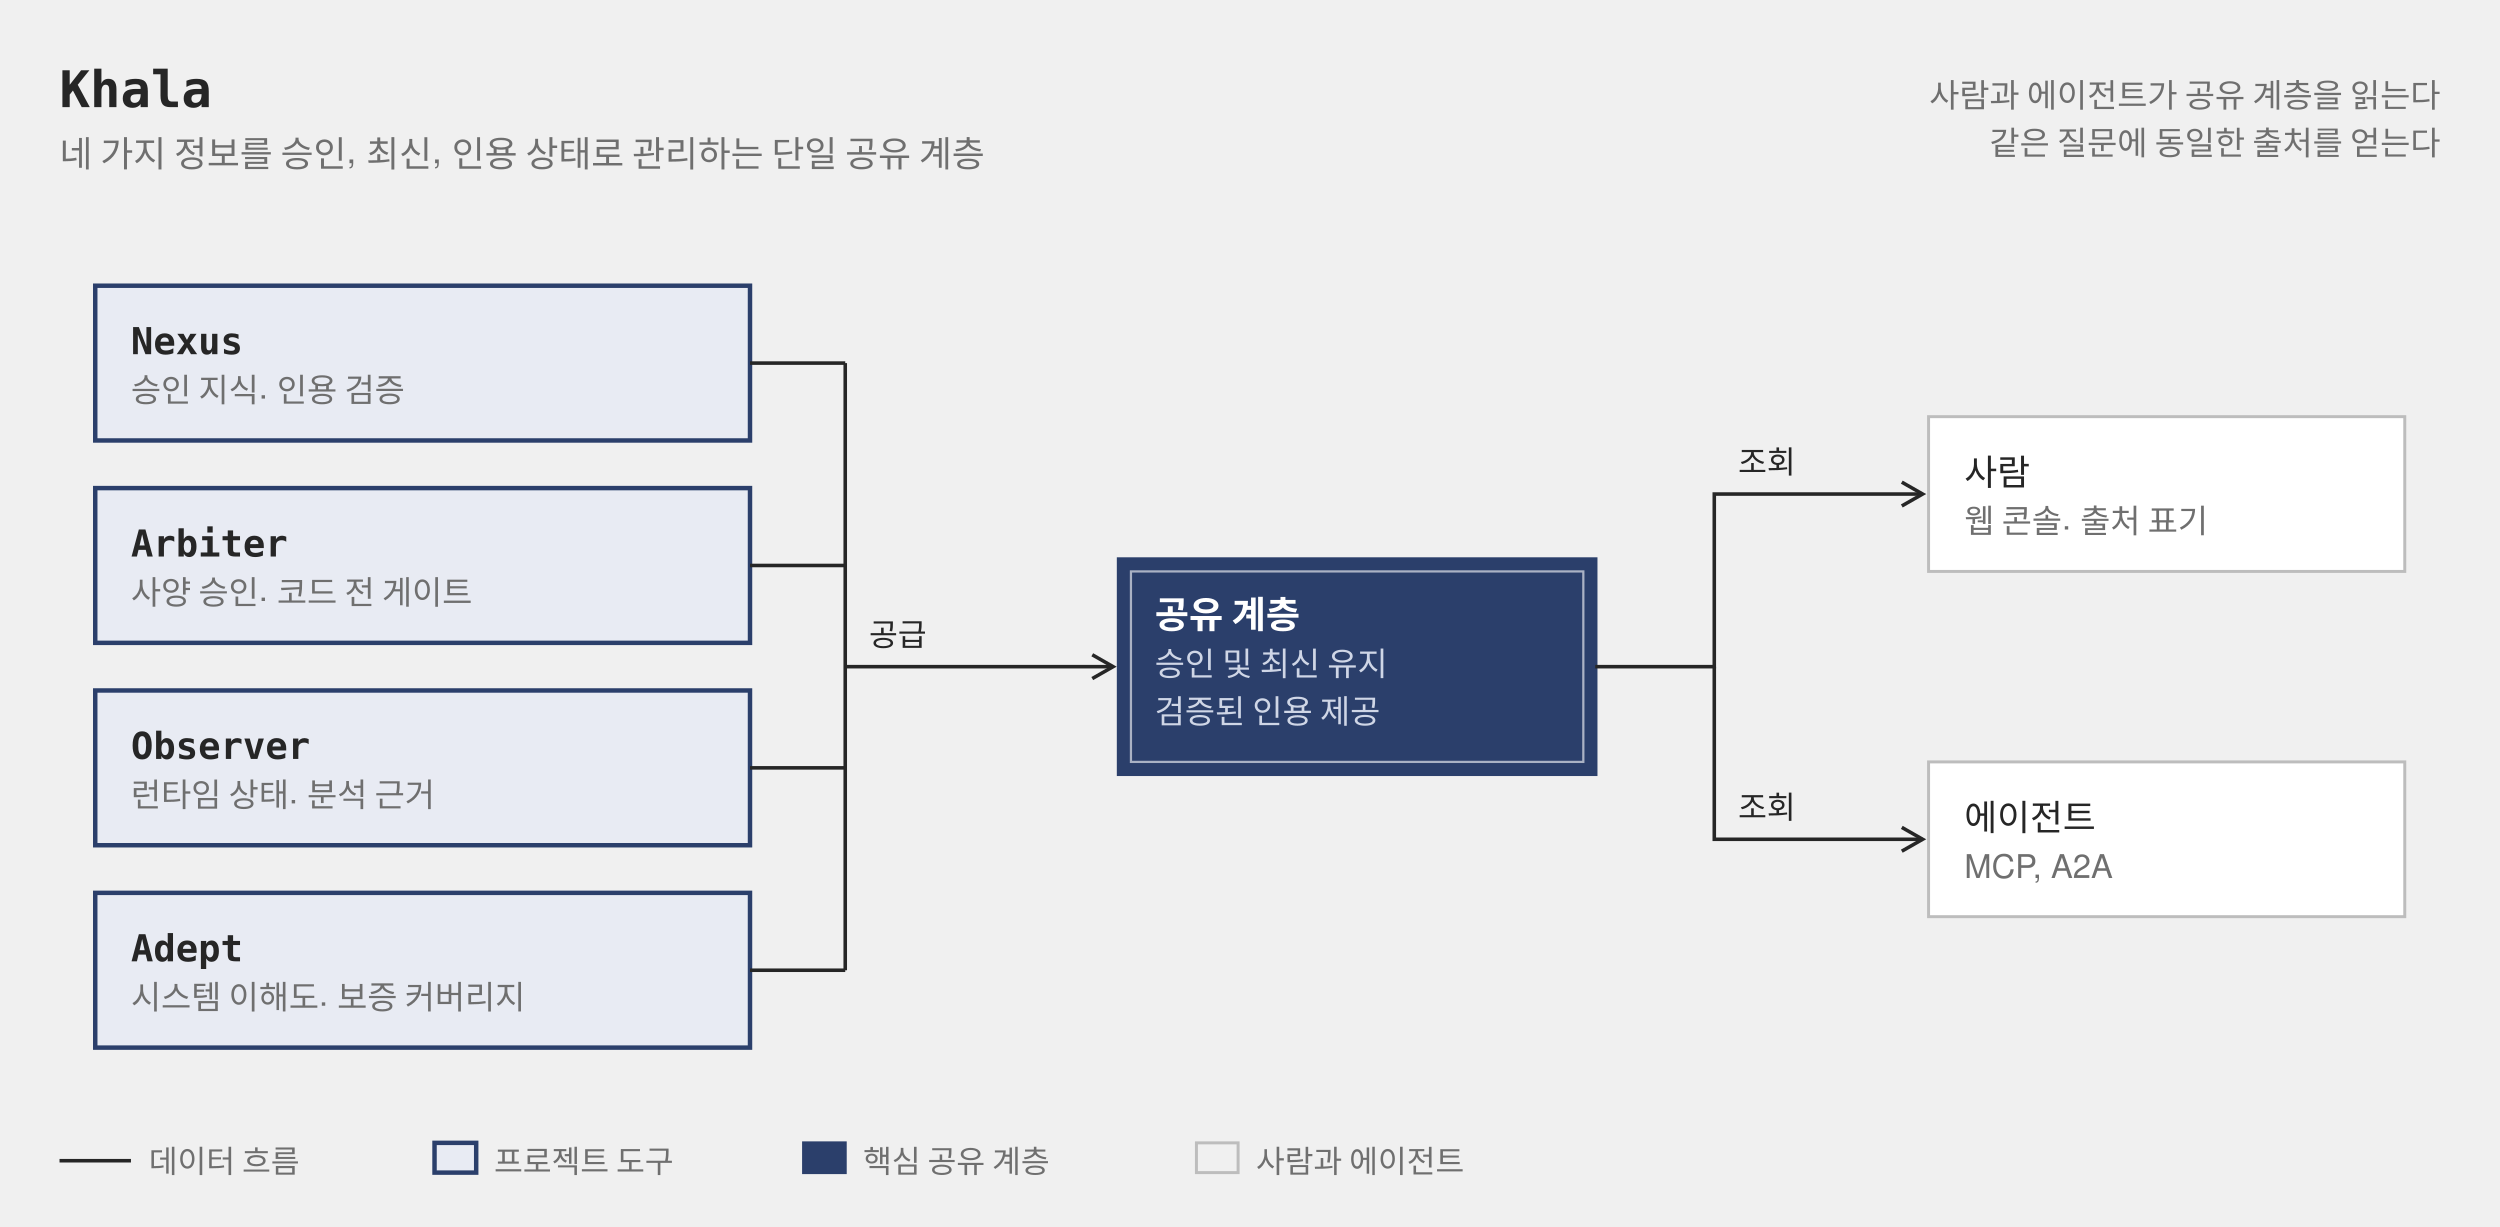
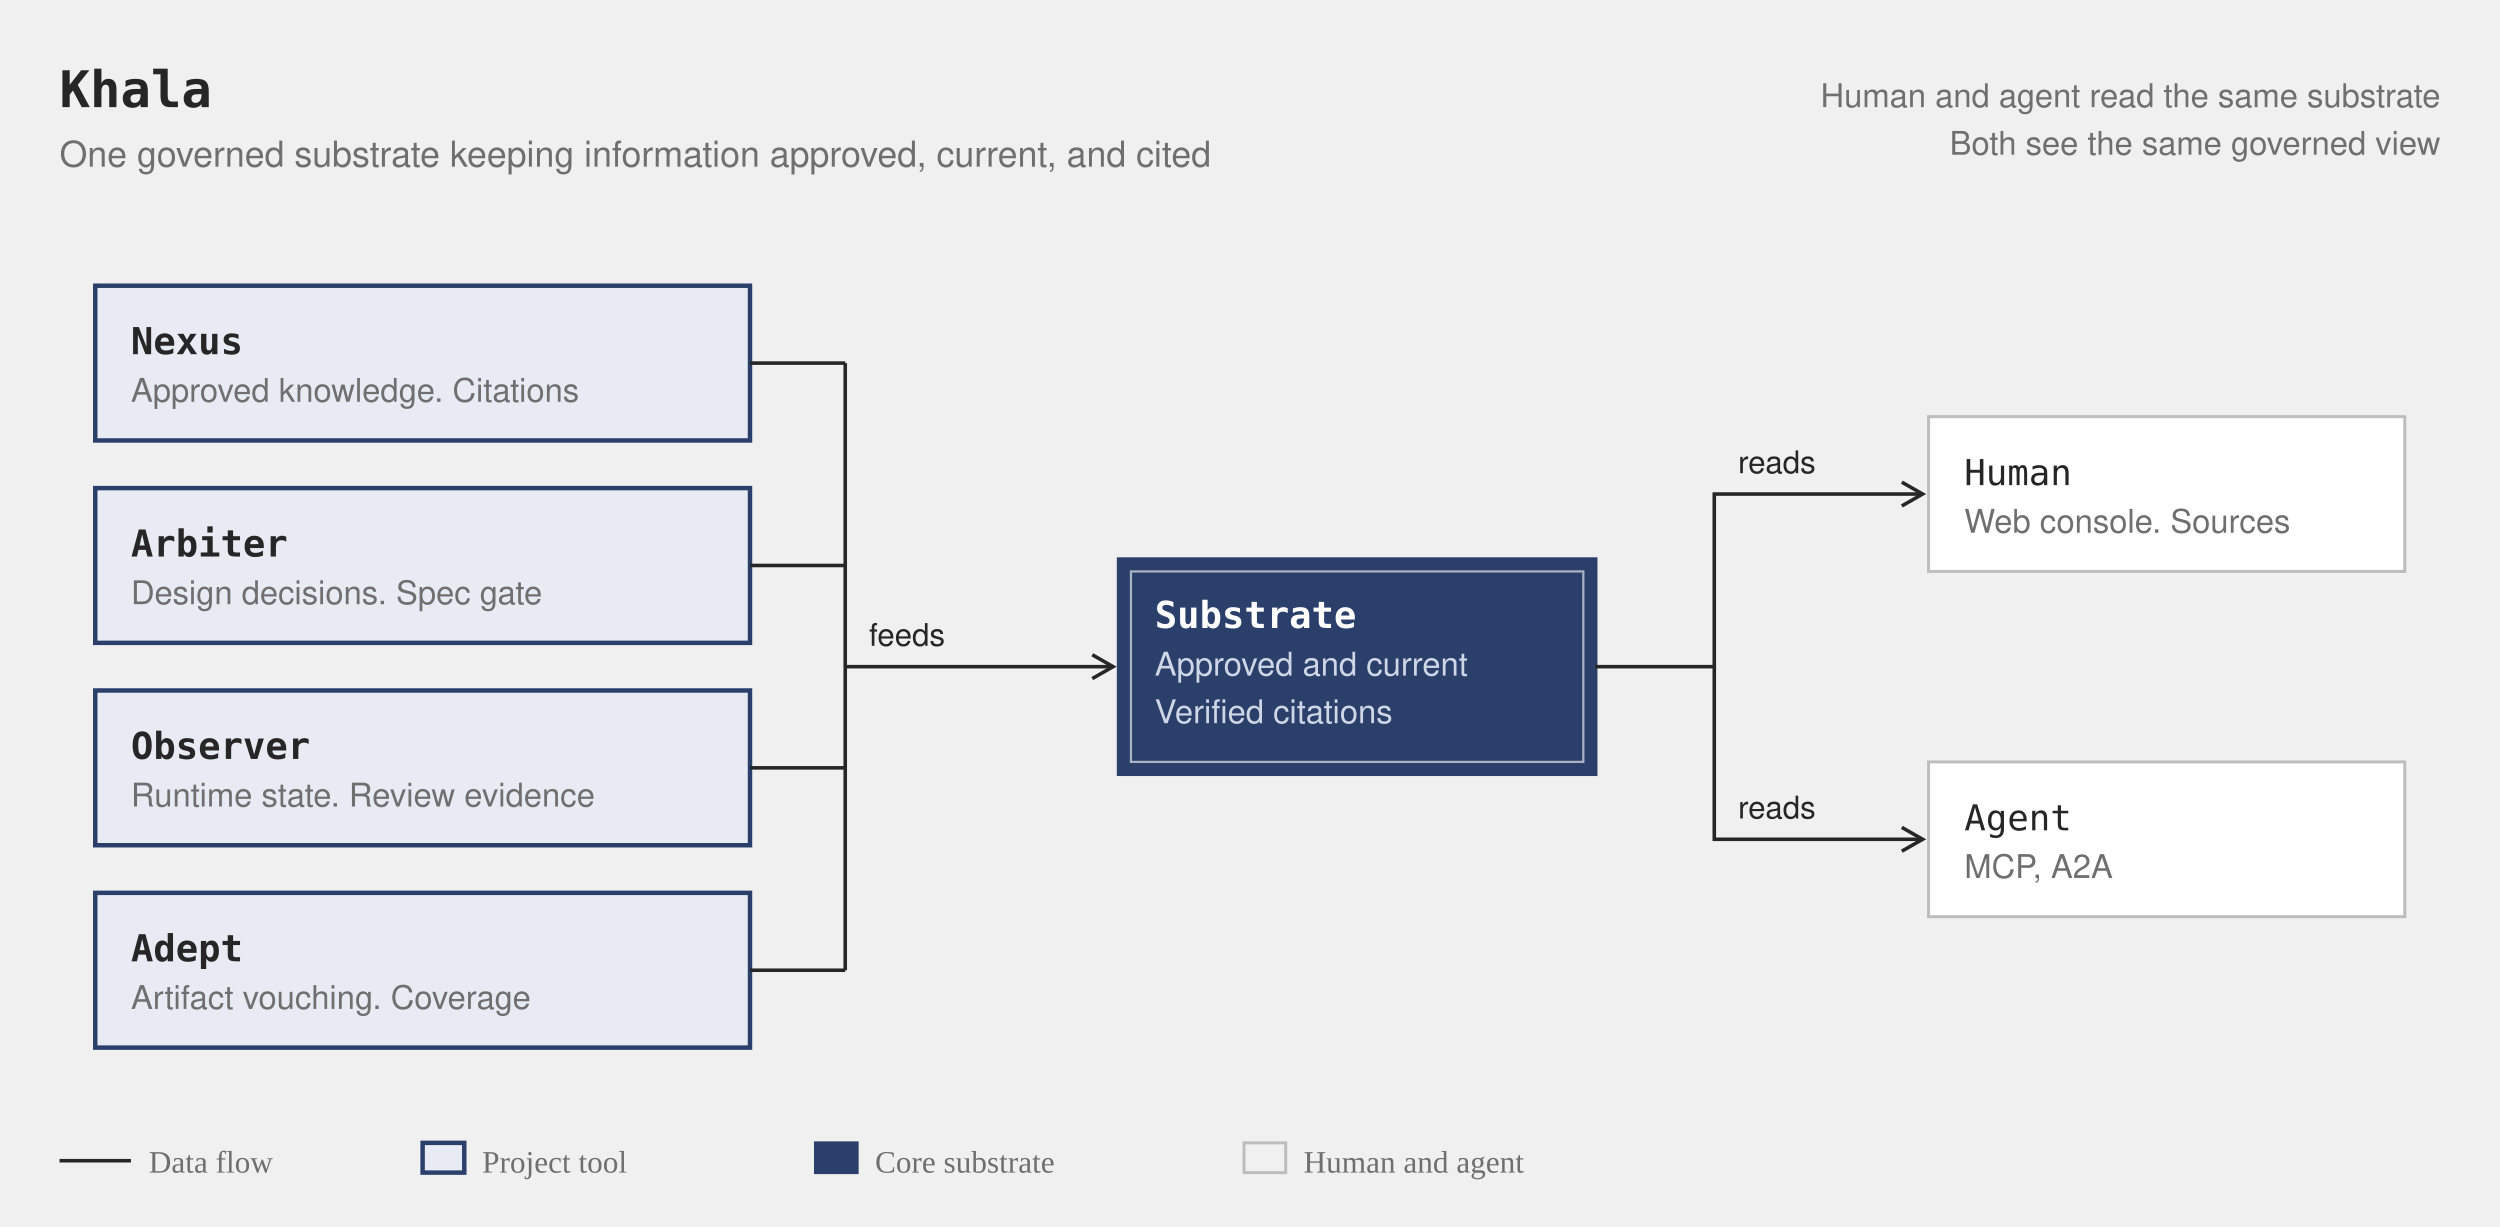
- <svg xmlns="http://www.w3.org/2000/svg" width="840" height="412" viewBox="0 0 840 412" role="img" aria-label="네 가지 정보를 승인, 최신, 인용 상태로 관리하는 단일 공유 계층">
+ <svg xmlns="http://www.w3.org/2000/svg" width="840" height="412" viewBox="0 0 840 412" role="img" aria-label="One governed substrate keeping information approved, current, and cited">
  <defs>
    <marker id="data" markerUnits="userSpaceOnUse" markerWidth="10" markerHeight="10" refX="8" refY="5" orient="auto">
      <path d="M1,1 L8,5 L1,9" fill="none" stroke="#262626" stroke-width="1.2" />
    </marker>
    <marker id="cmd" markerUnits="userSpaceOnUse" markerWidth="10" markerHeight="10" refX="8" refY="5" orient="auto">
      <path d="M0,1 L9,5 L0,9 Z" fill="#b23a1d" />
    </marker>
  </defs>
  <g font-family="'Helvetica Neue', Helvetica, Arial, 'Apple SD Gothic Neo', 'Malgun Gothic', 'Noto Sans KR', 'Noto Sans CJK KR', sans-serif" fill="#262626">
    <text x="20" y="36" font-size="17" font-weight="700" font-family="Menlo, Consolas, 'DejaVu Sans Mono', monospace">Khala</text>
-     <text x="20" y="56" font-size="12" fill="#6f6f6f">네 가지 정보를 승인, 최신, 인용 상태로 관리하는 단일 공유 계층</text>
-     <text x="820" y="36" font-size="11" fill="#6f6f6f" text-anchor="end">사람과 에이전트가 공유 계층을 읽는다</text>
-     <text x="820" y="52" font-size="11" fill="#6f6f6f" text-anchor="end">같은 질문에 동일한 출처를 얻는다</text>
+     <text x="20" y="56" font-size="12" fill="#6f6f6f">One governed substrate keeping information approved, current, and cited</text>
+     <text x="820" y="36" font-size="11" fill="#6f6f6f" text-anchor="end">Human and agent read the same substrate</text>
+     <text x="820" y="52" font-size="11" fill="#6f6f6f" text-anchor="end">Both see the same governed view</text>
    <rect x="32" y="96" width="220" height="52" fill="#e8ebf3" stroke="#2b3f6b" stroke-width="1.5" />
    <text x="44" y="119" font-size="12.5" font-weight="700" font-family="Menlo, Consolas, 'DejaVu Sans Mono', monospace">Nexus</text>
-     <text x="44" y="135" font-size="11" fill="#6f6f6f">승인 지식. 인용 검증</text>
+     <text x="44" y="135" font-size="11" fill="#6f6f6f">Approved knowledge. Citations</text>
    <rect x="32" y="164" width="220" height="52" fill="#e8ebf3" stroke="#2b3f6b" stroke-width="1.5" />
    <text x="44" y="187" font-size="12.5" font-weight="700" font-family="Menlo, Consolas, 'DejaVu Sans Mono', monospace">Arbiter</text>
-     <text x="44" y="203" font-size="11" fill="#6f6f6f">사양 승인. 코드 전 게이트</text>
+     <text x="44" y="203" font-size="11" fill="#6f6f6f">Design decisions. Spec gate</text>
    <rect x="32" y="232" width="220" height="52" fill="#e8ebf3" stroke="#2b3f6b" stroke-width="1.5" />
    <text x="44" y="255" font-size="12.5" font-weight="700" font-family="Menlo, Consolas, 'DejaVu Sans Mono', monospace">Observer</text>
-     <text x="44" y="271" font-size="11" fill="#6f6f6f">런타임 상태. 분석 근거</text>
+     <text x="44" y="271" font-size="11" fill="#6f6f6f">Runtime state. Review evidence</text>
    <rect x="32" y="300" width="220" height="52" fill="#e8ebf3" stroke="#2b3f6b" stroke-width="1.5" />
    <text x="44" y="323" font-size="12.5" font-weight="700" font-family="Menlo, Consolas, 'DejaVu Sans Mono', monospace">Adept</text>
-     <text x="44" y="339" font-size="11" fill="#6f6f6f">시스템 이해도. 보증 커버리지</text>
+     <text x="44" y="339" font-size="11" fill="#6f6f6f">Artifact vouching. Coverage</text>
    <rect x="376" y="188" width="160" height="72" fill="#2b3f6b" stroke="#2b3f6b" stroke-width="1.5" />
    <rect x="380" y="192" width="152" height="64" fill="none" stroke="#ffffff" stroke-width="0.75" stroke-opacity="0.6" />
-     <text x="388" y="211" font-size="12.5" fill="#ffffff" font-weight="700" font-family="Menlo, Consolas, 'DejaVu Sans Mono', monospace">공유 계층</text>
-     <text x="388" y="227" font-size="11" fill="#cfd6e6">승인 및 최신 유지</text>
-     <text x="388" y="243" font-size="11" fill="#cfd6e6">검증된 인용 제공</text>
+     <text x="388" y="211" font-size="12.5" fill="#ffffff" font-weight="700" font-family="Menlo, Consolas, 'DejaVu Sans Mono', monospace">Substrate</text>
+     <text x="388" y="227" font-size="11" fill="#cfd6e6">Approved and current</text>
+     <text x="388" y="243" font-size="11" fill="#cfd6e6">Verified citations</text>
    <rect x="648" y="140" width="160" height="52" fill="#ffffff" stroke="#bdbdbd" />
-     <text x="660" y="163" font-size="12" font-family="Menlo, Consolas, 'DejaVu Sans Mono', monospace">사람</text>
-     <text x="660" y="179" font-size="11" fill="#6f6f6f">웹 콘솔. 출처 표기</text>
+     <text x="660" y="163" font-size="12" font-family="Menlo, Consolas, 'DejaVu Sans Mono', monospace">Human</text>
+     <text x="660" y="179" font-size="11" fill="#6f6f6f">Web console. Sources</text>
    <rect x="648" y="256" width="160" height="52" fill="#ffffff" stroke="#bdbdbd" />
-     <text x="660" y="279" font-size="12" font-family="Menlo, Consolas, 'DejaVu Sans Mono', monospace">에이전트</text>
+     <text x="660" y="279" font-size="12" font-family="Menlo, Consolas, 'DejaVu Sans Mono', monospace">Agent</text>
    <text x="660" y="295" font-size="11" fill="#6f6f6f">MCP, A2A</text>
    <g fill="none" stroke="#262626" stroke-width="1.2">
      <path d="M252,122 H284" />
      <path d="M252,190 H284" />
      <path d="M252,258 H284" />
      <path d="M252,326 H284" />
      <path d="M284,122 V326" />
      <path d="M284,224 H374" marker-end="url(#data)" />
      <path d="M536,224 H576 V166 H646" marker-end="url(#data)" />
      <path d="M576,224 V282 H646" marker-end="url(#data)" />
    </g>
    <g font-size="10.5" fill="#262626">
-       <text x="292" y="217" font-size="10.5">공급</text>
-       <text x="584" y="159" font-size="10.5">조회</text>
-       <text x="584" y="275" font-size="10.5">조회</text>
+       <text x="292" y="217" font-size="10.5">feeds</text>
+       <text x="584" y="159" font-size="10.5">reads</text>
+       <text x="584" y="275" font-size="10.5">reads</text>
    </g>
  </g>
  <g font-size="10.5" fill="#6f6f6f">
    <path d="M20,390 H44" fill="none" stroke="#262626" stroke-width="1.2" />
-     <text x="50" y="394">데이터 흐름</text>
-     <rect x="146" y="384" width="14" height="10" fill="#e8ebf3" stroke="#2b3f6b" stroke-width="1.5" />
-     <text x="166" y="394">프로젝트 도구</text>
-     <rect x="270" y="384" width="14" height="10" fill="#2b3f6b" stroke="#2b3f6b" />
-     <text x="290" y="394">핵심 공유 계층</text>
-     <rect x="402" y="384" width="14" height="10" fill="none" stroke="#bdbdbd" />
-     <text x="422" y="394">사람과 에이전트</text>
+     <text x="50" y="394">Data flow</text>
+     <rect x="142" y="384" width="14" height="10" fill="#e8ebf3" stroke="#2b3f6b" stroke-width="1.5" />
+     <text x="162" y="394">Project tool</text>
+     <rect x="274" y="384" width="14" height="10" fill="#2b3f6b" stroke="#2b3f6b" />
+     <text x="294" y="394">Core substrate</text>
+     <rect x="418" y="384" width="14" height="10" fill="none" stroke="#bdbdbd" />
+     <text x="438" y="394">Human and agent</text>
  </g>
</svg>
